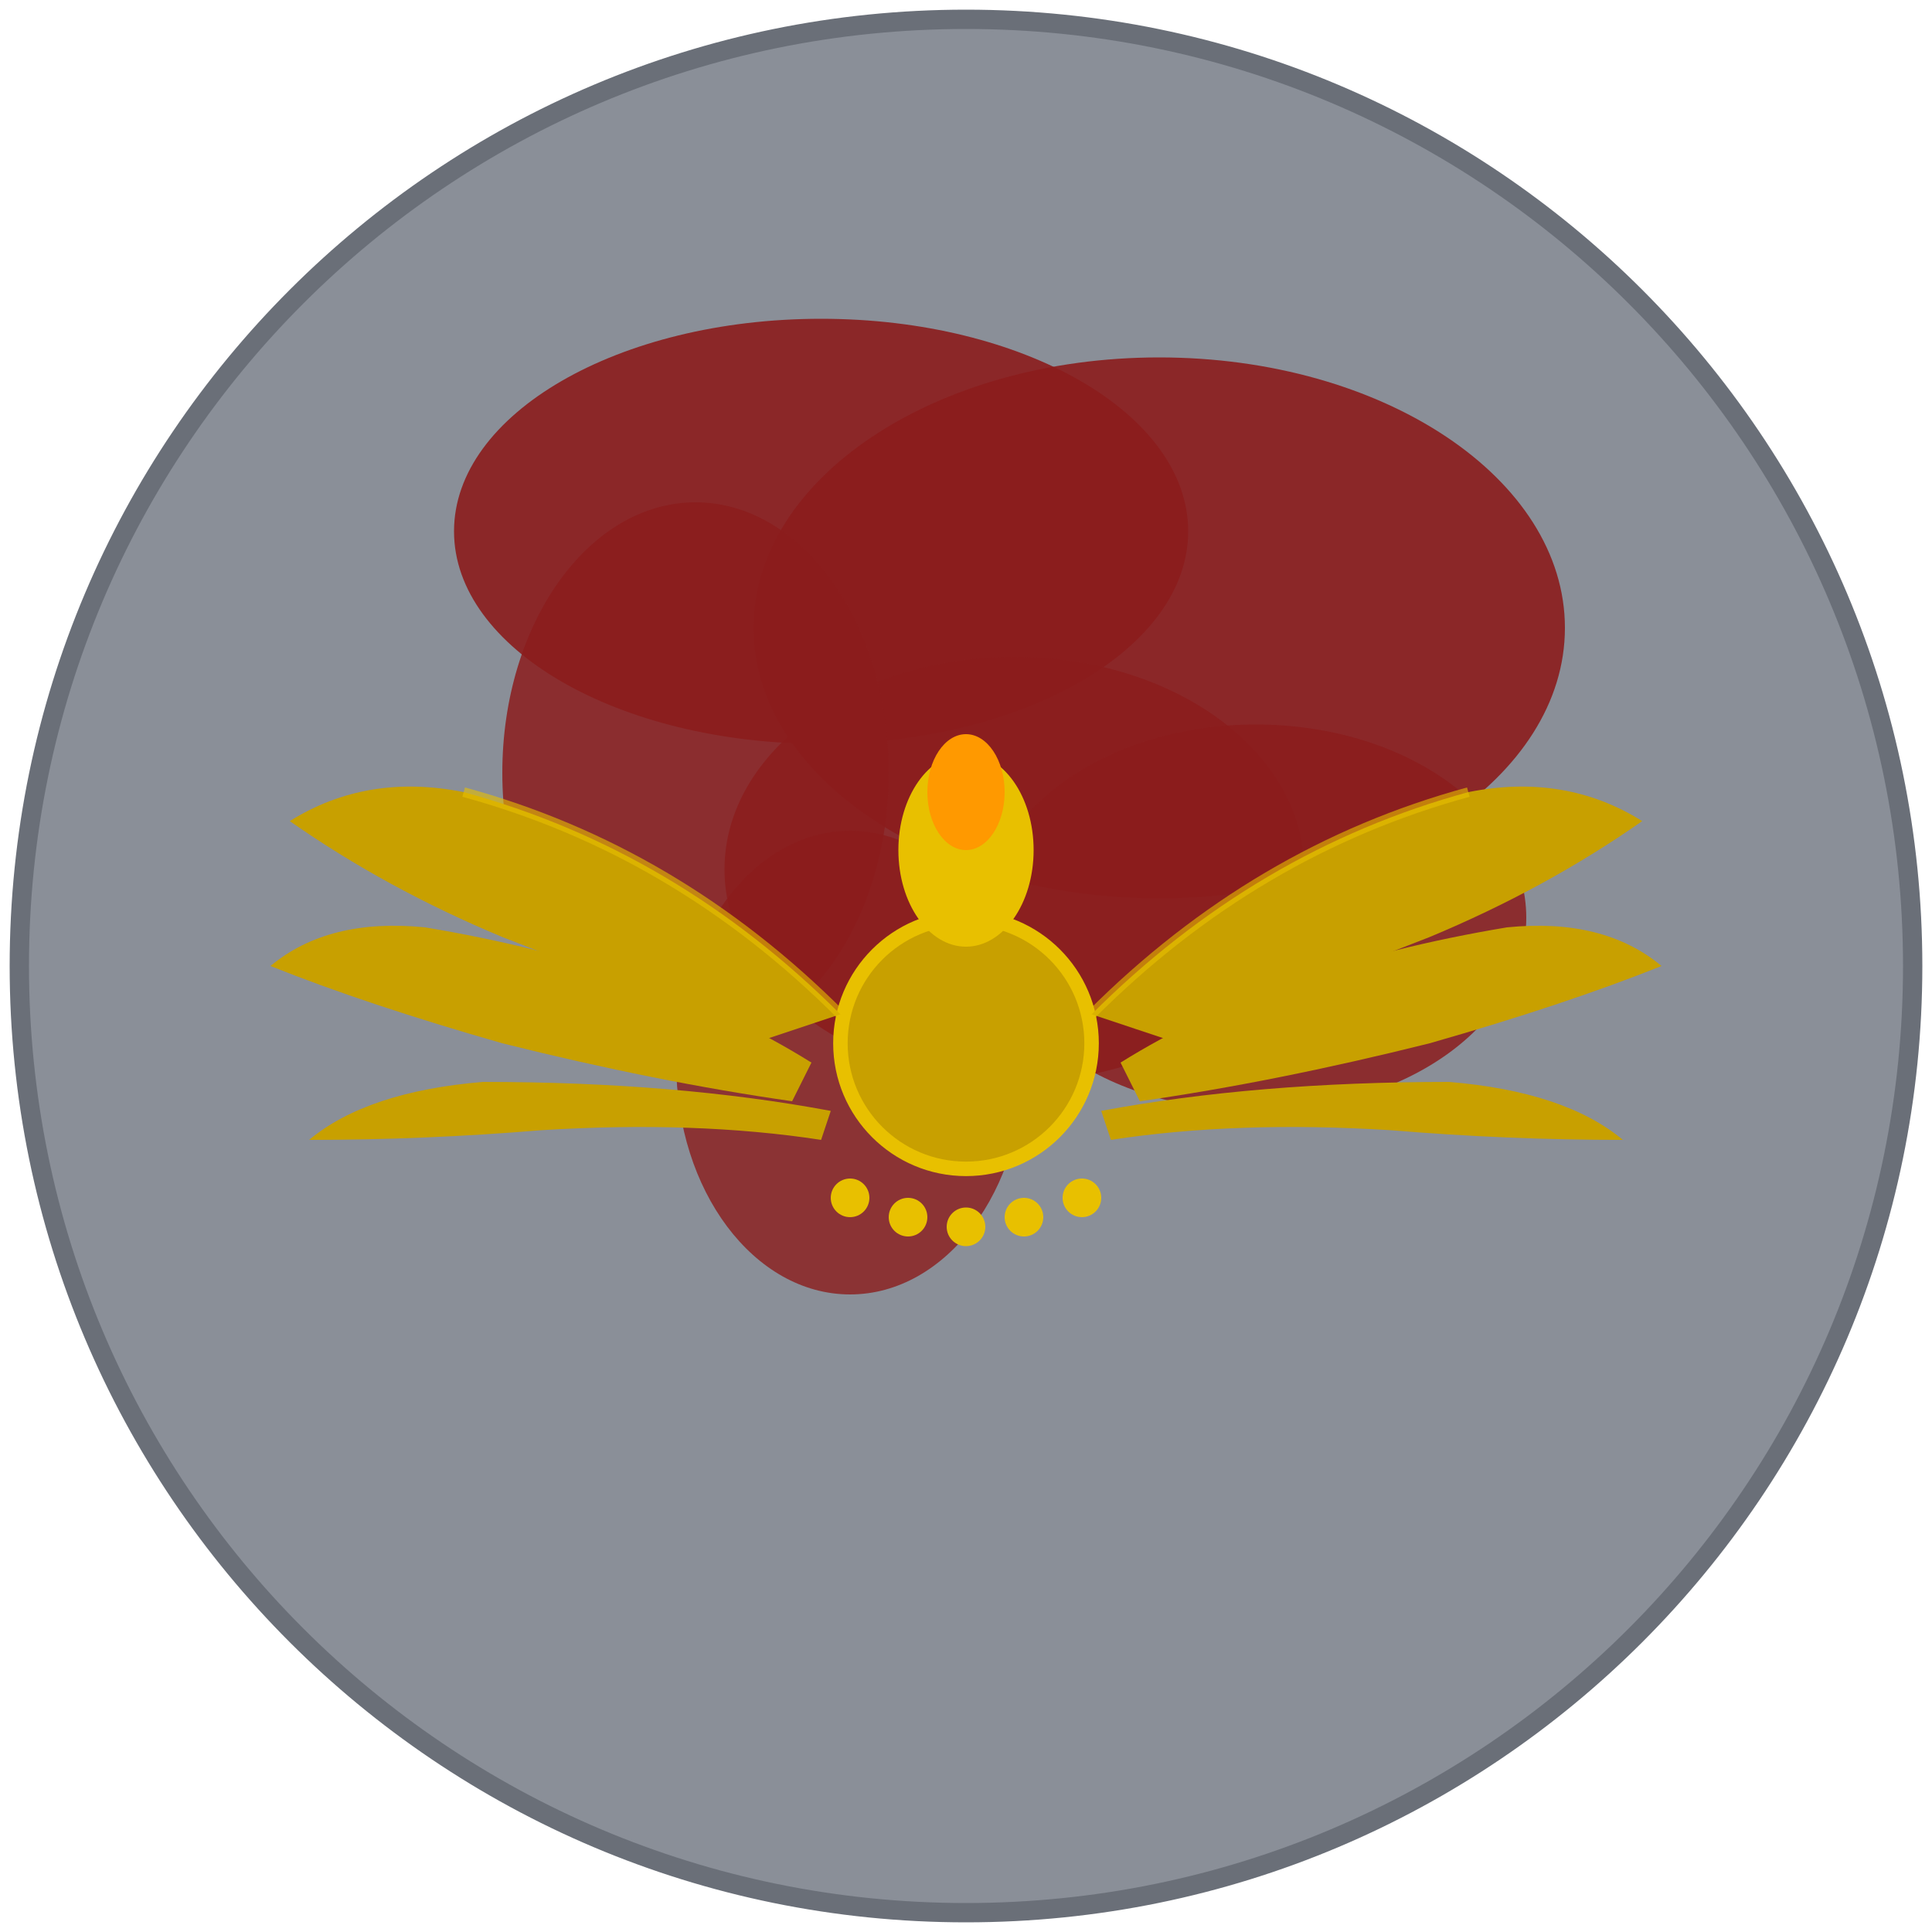
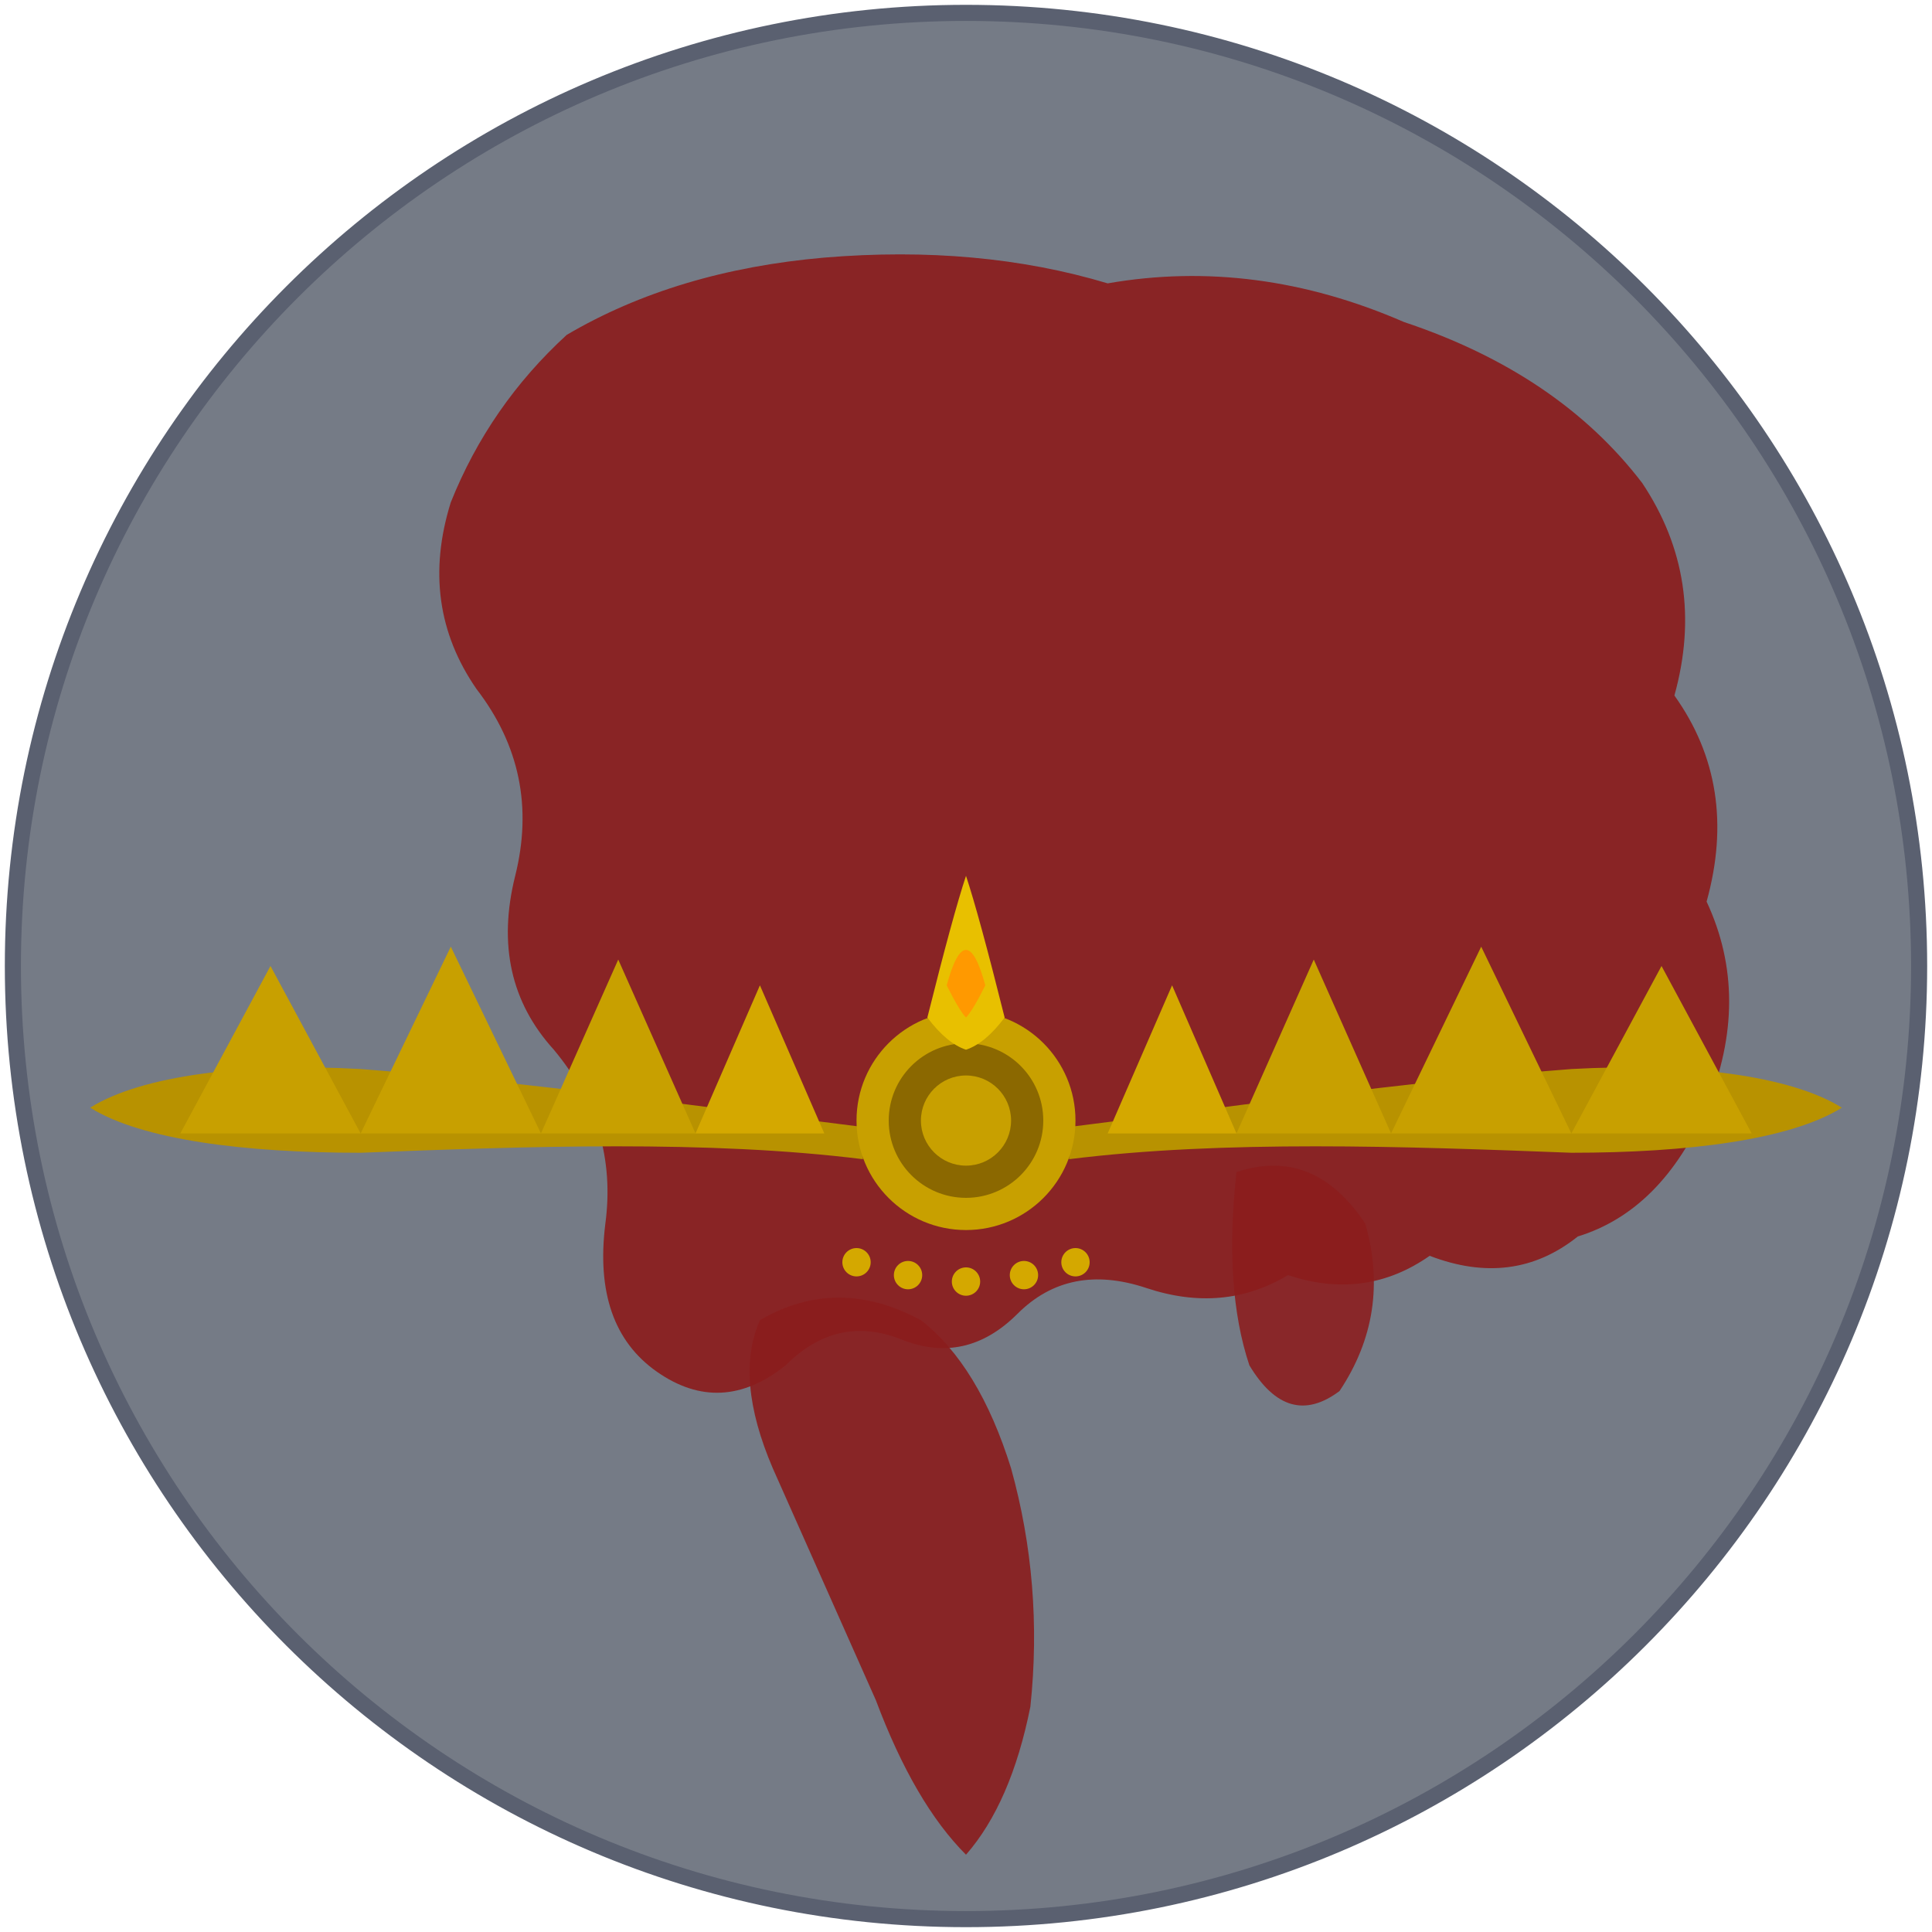
- <svg xmlns="http://www.w3.org/2000/svg" viewBox="0 0 200 200" width="200" height="200">
-   <circle cx="100" cy="100" r="98" fill="#8a8f98" />
-   <ellipse cx="85" cy="55" rx="38" ry="22" fill="#8b1c1c" opacity="0.9" />
-   <ellipse cx="120" cy="65" rx="42" ry="28" fill="#8b1c1c" opacity="0.9" />
-   <ellipse cx="105" cy="90" rx="30" ry="22" fill="#8b1c1c" opacity="0.85" />
-   <ellipse cx="72" cy="80" rx="20" ry="28" fill="#8b1c1c" opacity="0.85" />
-   <ellipse cx="88" cy="110" rx="18" ry="24" fill="#8b1c1c" opacity="0.8" />
-   <ellipse cx="130" cy="95" rx="28" ry="20" fill="#8b1c1c" opacity="0.85" />
-   <circle cx="100" cy="108" r="13" fill="#c8a000" stroke="#e8c000" stroke-width="1.5" />
-   <ellipse cx="100" cy="88" rx="7" ry="10" fill="#e8c000" />
-   <ellipse cx="100" cy="82" rx="4" ry="6" fill="#ff9900" />
-   <path d="M87,105 Q70,88 48,82 Q38,80 30,85 Q40,92 52,97 Q65,102 78,108 Z" fill="#c8a000" />
-   <path d="M84,110 Q68,100 44,96 Q34,95 28,100 Q38,104 52,108 Q68,112 82,114 Z" fill="#c8a000" />
-   <path d="M86,115 Q70,112 50,112 Q38,113 32,118 Q44,118 56,117 Q72,116 85,118 Z" fill="#c8a000" />
-   <path d="M113,105 Q130,88 152,82 Q162,80 170,85 Q160,92 148,97 Q135,102 122,108 Z" fill="#c8a000" />
-   <path d="M116,110 Q132,100 156,96 Q166,95 172,100 Q162,104 148,108 Q132,112 118,114 Z" fill="#c8a000" />
-   <path d="M114,115 Q130,112 150,112 Q162,113 168,118 Q156,118 144,117 Q128,116 115,118 Z" fill="#c8a000" />
-   <path d="M87,105 Q70,88 48,82" fill="none" stroke="#e8c000" stroke-width="1" opacity="0.6" />
-   <path d="M113,105 Q130,88 152,82" fill="none" stroke="#e8c000" stroke-width="1" opacity="0.6" />
-   <circle cx="88" cy="124" r="2" fill="#e8c000" />
-   <circle cx="94" cy="126" r="2" fill="#e8c000" />
-   <circle cx="100" cy="127" r="2" fill="#e8c000" />
-   <circle cx="106" cy="126" r="2" fill="#e8c000" />
-   <circle cx="112" cy="124" r="2" fill="#e8c000" />
-   <circle cx="100" cy="100" r="98" fill="none" stroke="#6a6f78" stroke-width="2" />
+ <svg xmlns="http://www.w3.org/2000/svg" viewBox="0 0 300 300" width="300" height="300">
+   <circle cx="150" cy="150" r="148" fill="#757b86" />
+   <path d="     M88,52 Q105,42 128,40 Q152,38 172,44 Q195,40 218,50     Q242,58 255,75 Q265,90 260,108 Q270,122 265,140     Q272,155 265,172 Q258,188 245,192 Q235,200 222,195     Q212,202 200,198 Q190,204 178,200 Q166,196 158,204     Q150,212 140,208 Q130,204 122,212 Q112,220 102,213     Q92,206 94,190 Q96,175 86,163 Q76,152 80,136     Q84,120 74,107 Q65,94 70,78 Q76,63 88,52 Z   " fill="#8b1c1c" opacity="0.92" />
+   <path d="     M118,205 Q130,198 143,205 Q152,212 157,228     Q162,246 160,265 Q157,280 150,288 Q142,280 136,264     Q128,246 120,228 Q114,214 118,205 Z   " fill="#8b1c1c" opacity="0.9" />
+   <path d="M192,182 Q204,178 212,190 Q216,204 208,216 Q200,222 194,212 Q190,200 192,182 Z" fill="#8b1c1c" opacity="0.88" />
+   <path d="M134,175 C110,172 82,168 56,166 C38,165 22,167 14,172            C22,177 38,179 56,179 C82,178 110,177 134,180 Z" fill="#b89200" />
+   <path d="M128,176 L118,153 L108,176 Z" fill="#d4a800" />
+   <path d="M108,176 L96,149 L84,176 Z" fill="#c8a000" />
+   <path d="M84,176 L70,147 L56,176 Z" fill="#c8a000" />
+   <path d="M56,176 L42,150 L28,176 Z" fill="#c8a000" />
+   <path d="M166,175 C190,172 218,168 244,166 C262,165 278,167 286,172            C278,177 262,179 244,179 C218,178 190,177 166,180 Z" fill="#b89200" />
+   <path d="M172,176 L182,153 L192,176 Z" fill="#d4a800" />
+   <path d="M192,176 L204,149 L216,176 Z" fill="#c8a000" />
+   <path d="M216,176 L230,147 L244,176 Z" fill="#c8a000" />
+   <path d="M244,176 L258,150 L272,176 Z" fill="#c8a000" />
+   <circle cx="150" cy="174" r="17" fill="#c8a000" />
+   <circle cx="150" cy="174" r="12" fill="#8b6800" />
+   <circle cx="150" cy="174" r="7" fill="#c8a000" />
+   <path d="M144,158 Q148,142 150,136 Q152,142 156,158 Q153,162 150,163 Q147,162 144,158 Z" fill="#e8c000" />
+   <path d="M147,153 Q150,142 153,153 Q151,157 150,158 Q149,157 147,153 Z" fill="#ff9900" />
+   <circle cx="133" cy="196" r="2.2" fill="#d4a800" />
+   <circle cx="141" cy="198" r="2.2" fill="#d4a800" />
+   <circle cx="150" cy="199" r="2.2" fill="#d4a800" />
+   <circle cx="159" cy="198" r="2.2" fill="#d4a800" />
+   <circle cx="167" cy="196" r="2.2" fill="#d4a800" />
+   <circle cx="150" cy="150" r="148" fill="none" stroke="#5a6070" stroke-width="2.5" />
</svg>
